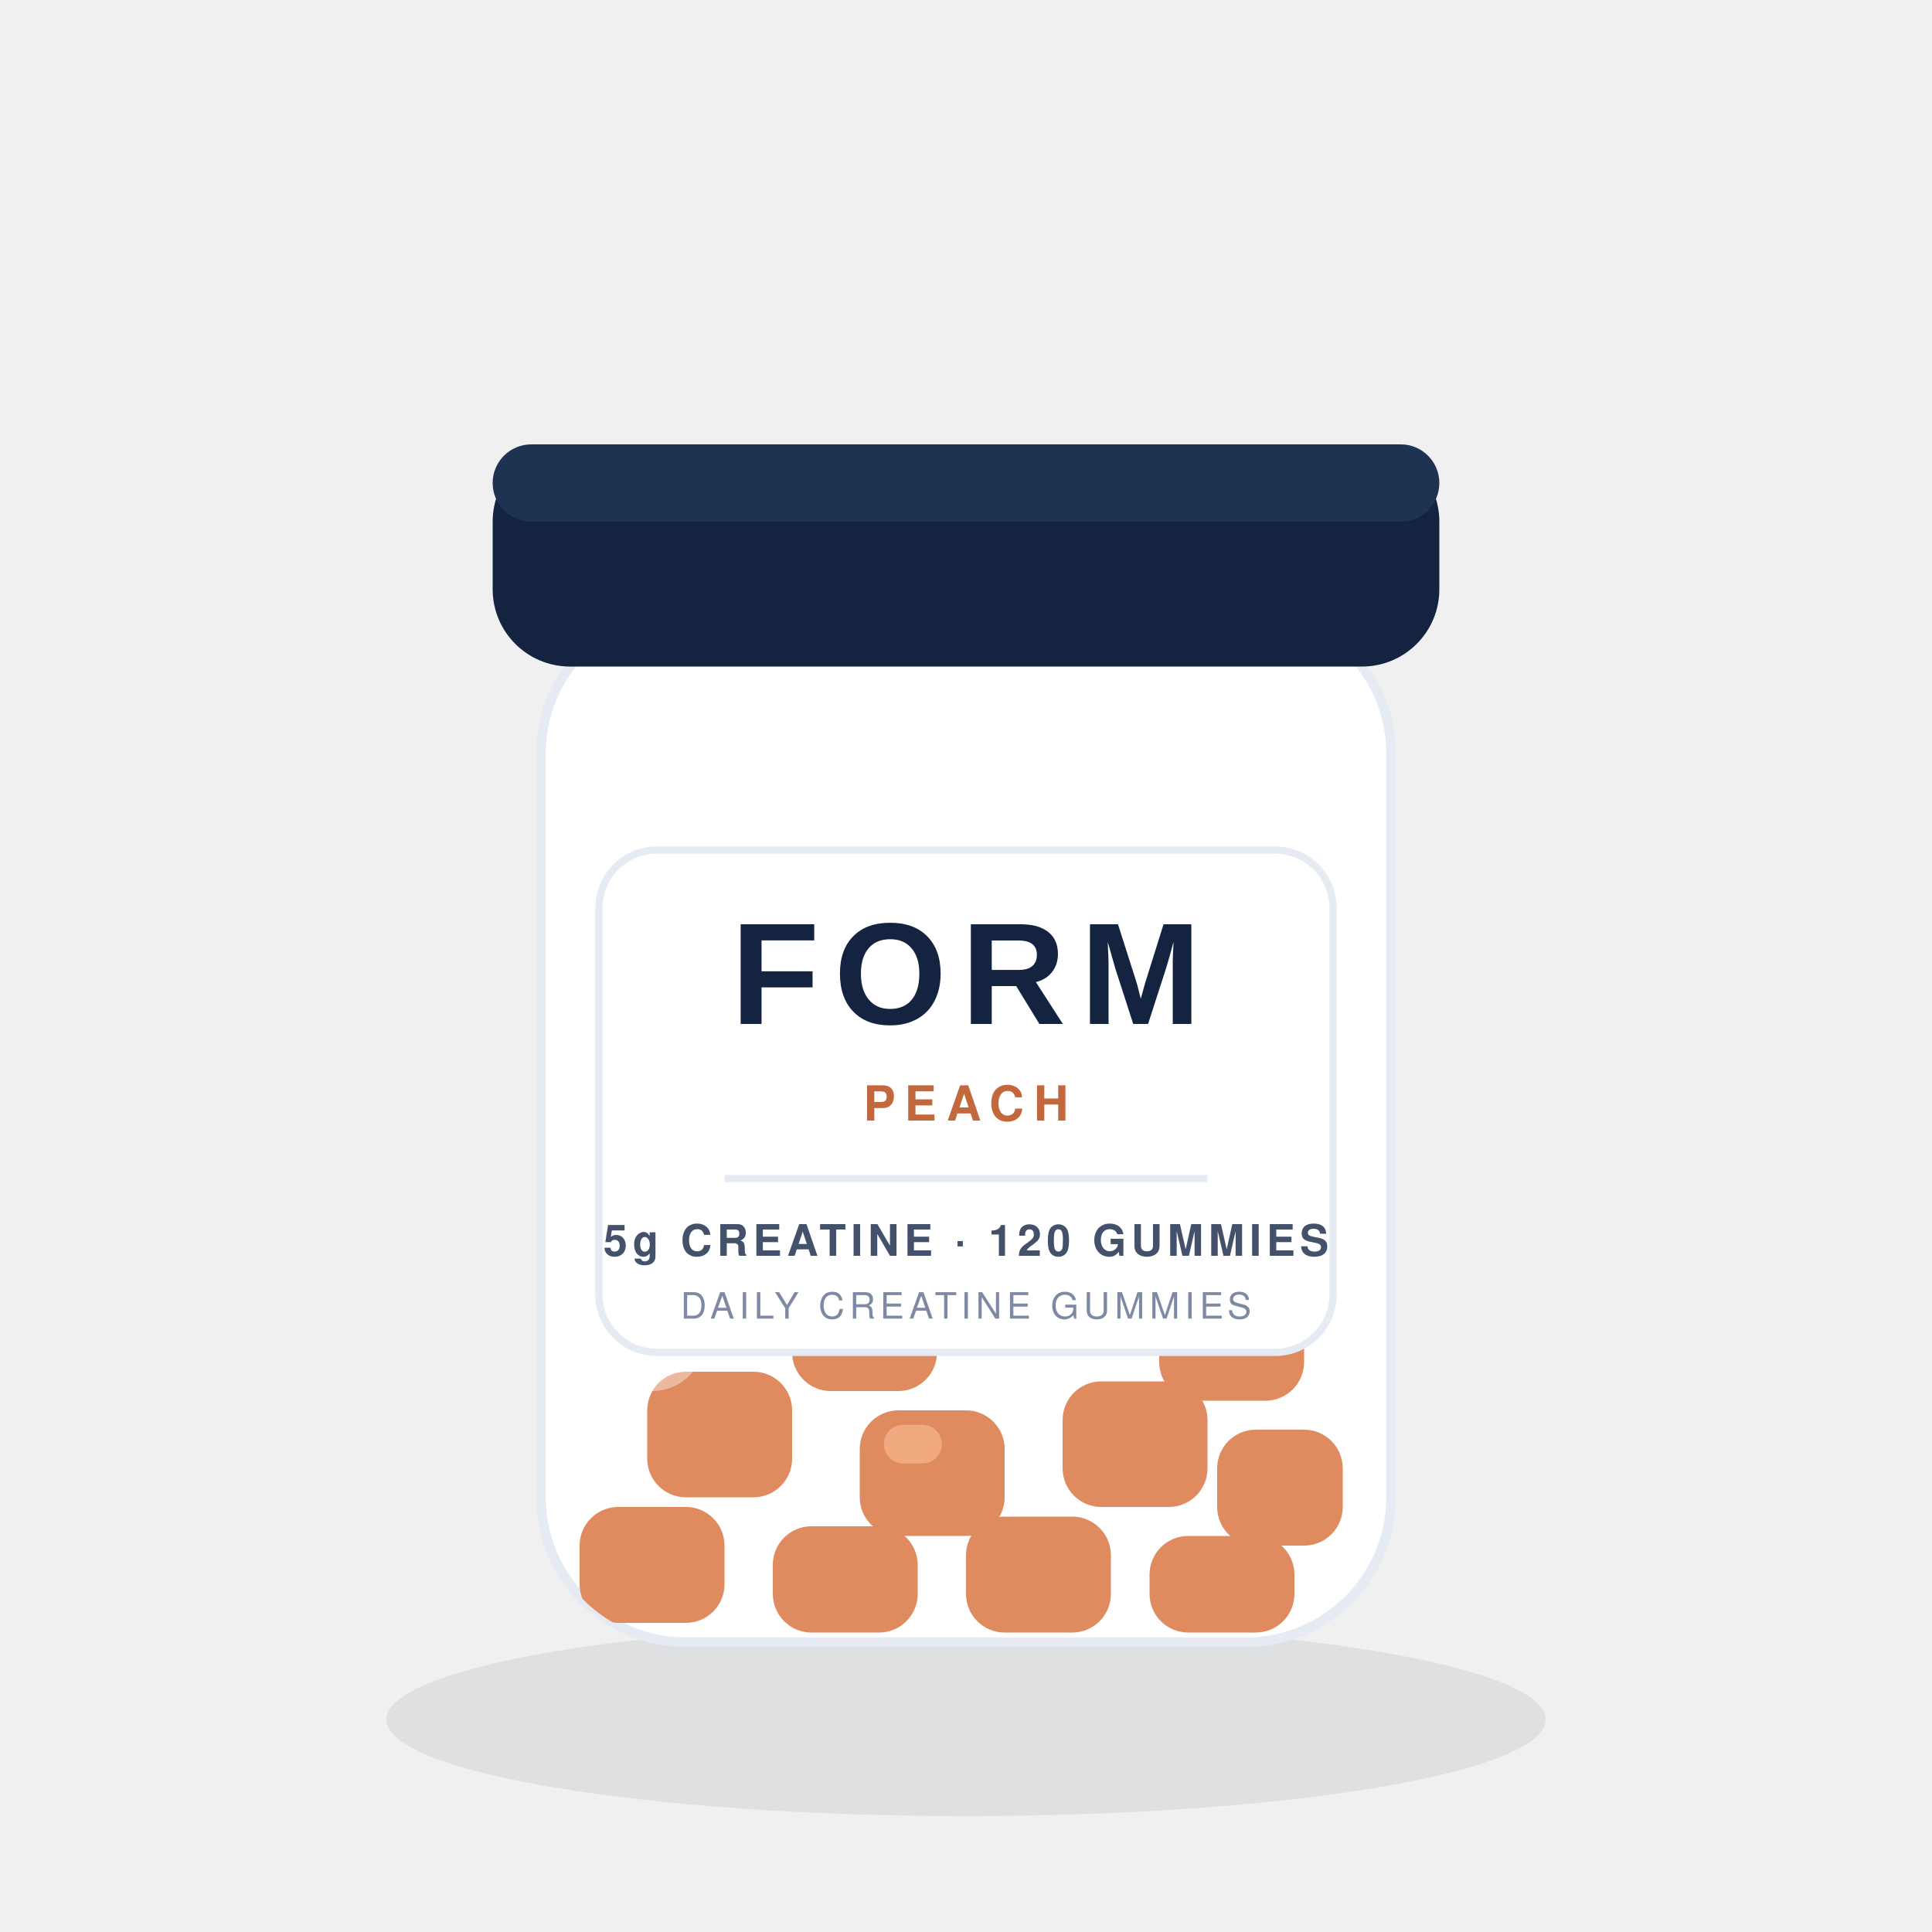
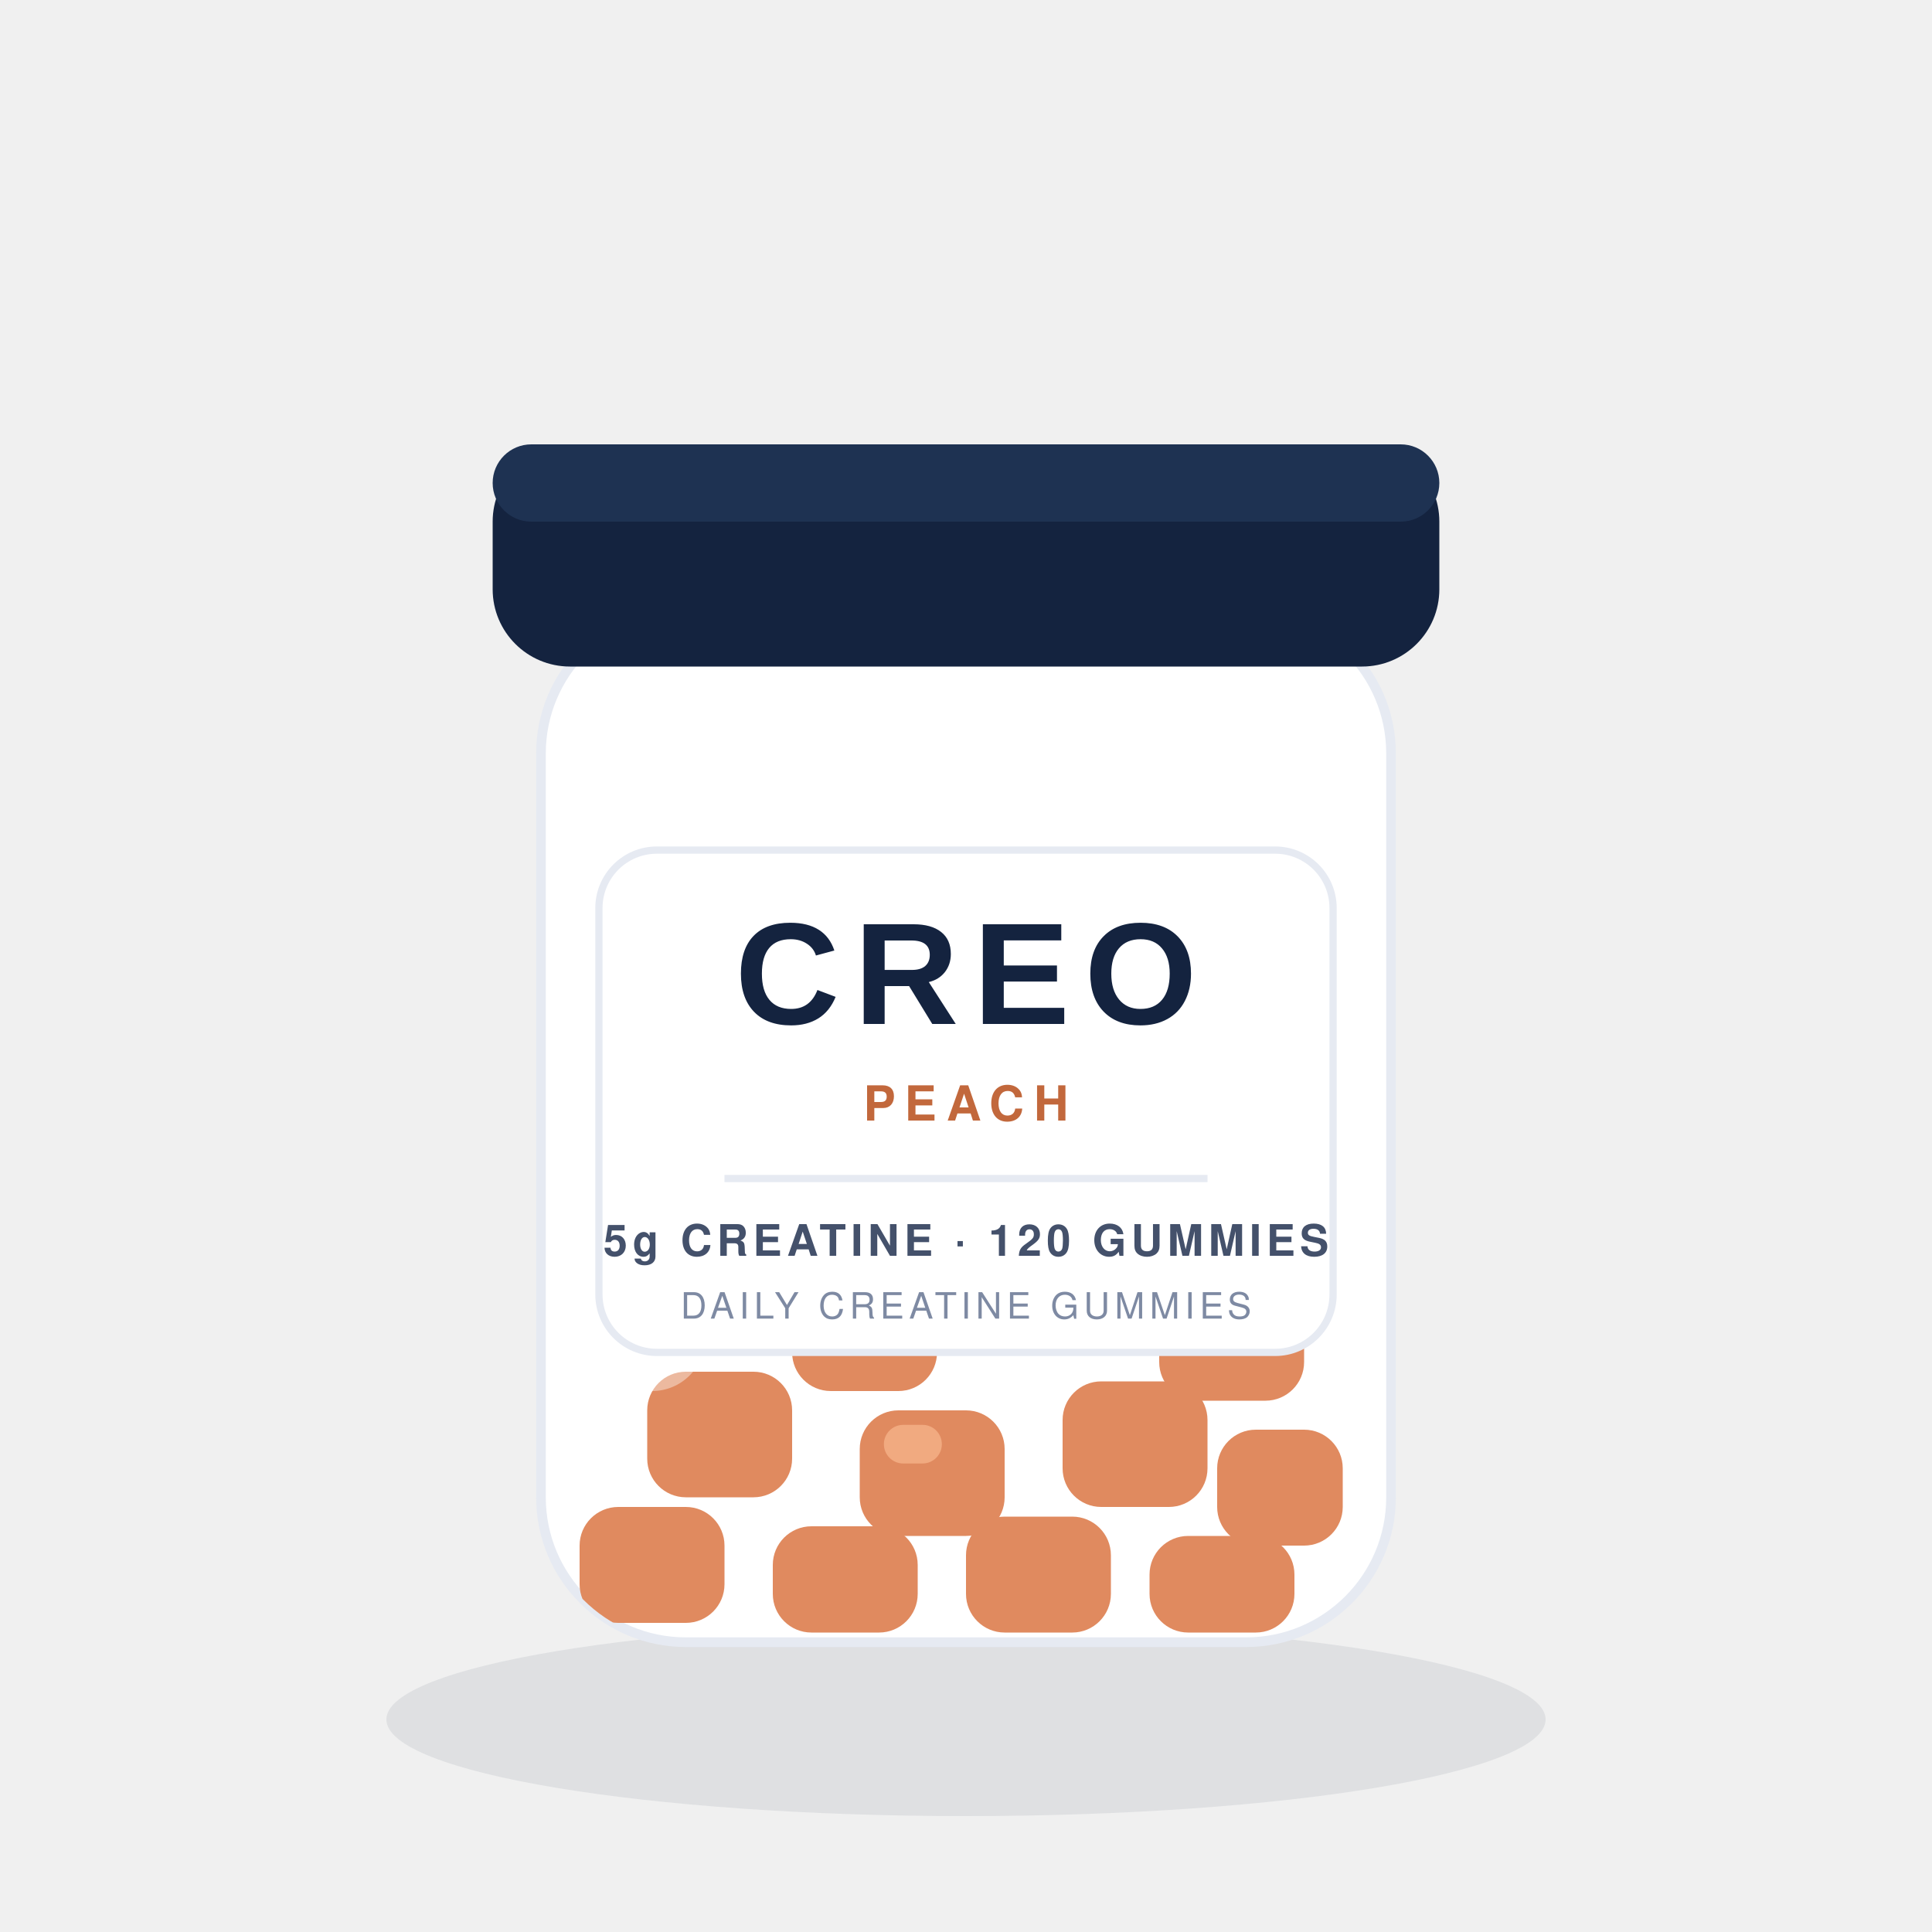
- <svg xmlns="http://www.w3.org/2000/svg" viewBox="0 0 400 400" role="img" aria-label="FORM Peach creatine gummies jar">
+ <svg xmlns="http://www.w3.org/2000/svg" viewBox="0 0 400 400" role="img" aria-label="CREO Peach creatine gummies jar">
  <defs>
    <clipPath id="jarP">
      <rect x="112" y="126" width="176" height="214" rx="30" />
    </clipPath>
  </defs>
  <ellipse cx="200" cy="356" rx="120" ry="20" fill="#14233f" opacity="0.08" />
  <rect x="112" y="126" width="176" height="214" rx="30" fill="#ffffff" stroke="#e6eaf2" stroke-width="2" />
  <g clip-path="url(#jarP)">
    <g fill="#e08a5f">
      <rect x="126" y="250" width="30" height="26" rx="8" />
      <rect x="164" y="262" width="30" height="26" rx="8" />
      <rect x="202" y="252" width="30" height="26" rx="8" />
      <rect x="240" y="264" width="30" height="26" rx="8" />
      <rect x="134" y="284" width="30" height="26" rx="8" />
      <rect x="178" y="292" width="30" height="26" rx="8" />
      <rect x="220" y="286" width="30" height="26" rx="8" />
      <rect x="252" y="296" width="26" height="24" rx="8" />
      <rect x="120" y="312" width="30" height="24" rx="8" />
      <rect x="160" y="316" width="30" height="22" rx="8" />
      <rect x="200" y="314" width="30" height="24" rx="8" />
      <rect x="238" y="318" width="30" height="20" rx="8" />
    </g>
    <g fill="#f3ad84" opacity="0.9">
      <rect x="131" y="253" width="12" height="8" rx="4" />
      <rect x="207" y="255" width="12" height="8" rx="4" />
      <rect x="183" y="295" width="12" height="8" rx="4" />
      <rect x="243" y="267" width="12" height="8" rx="4" />
    </g>
  </g>
  <rect x="124" y="138" width="22" height="150" rx="11" fill="#ffffff" opacity="0.4" />
  <rect x="102" y="92" width="196" height="46" rx="16" fill="#14233f" />
  <rect x="102" y="92" width="196" height="16" rx="8" fill="#1e3252" />
  <rect x="124" y="176" width="152" height="104" rx="12" fill="#ffffff" stroke="#e6eaf2" stroke-width="1.5" />
-   <text x="200" y="212" text-anchor="middle" font-family="'Helvetica Neue', Arial, sans-serif" font-size="30" font-weight="600" fill="#14233f" letter-spacing="3">FORM</text>
+   <text x="200" y="212" text-anchor="middle" font-family="'Helvetica Neue', Arial, sans-serif" font-size="30" font-weight="600" fill="#14233f" letter-spacing="3">CREO</text>
  <text x="200" y="232" text-anchor="middle" font-family="Helvetica, Arial, sans-serif" font-size="10" font-weight="700" fill="#c2683c" letter-spacing="2">PEACH</text>
  <line x1="150" y1="244" x2="250" y2="244" stroke="#e6eaf2" stroke-width="1.5" />
  <text x="200" y="260" text-anchor="middle" font-family="Helvetica, Arial, sans-serif" font-size="9" font-weight="600" fill="#44516b" letter-spacing="1">5g CREATINE · 120 GUMMIES</text>
  <text x="200" y="273" text-anchor="middle" font-family="Helvetica, Arial, sans-serif" font-size="7.5" fill="#7e8aa3" letter-spacing="1">DAILY CREATINE GUMMIES</text>
</svg>
